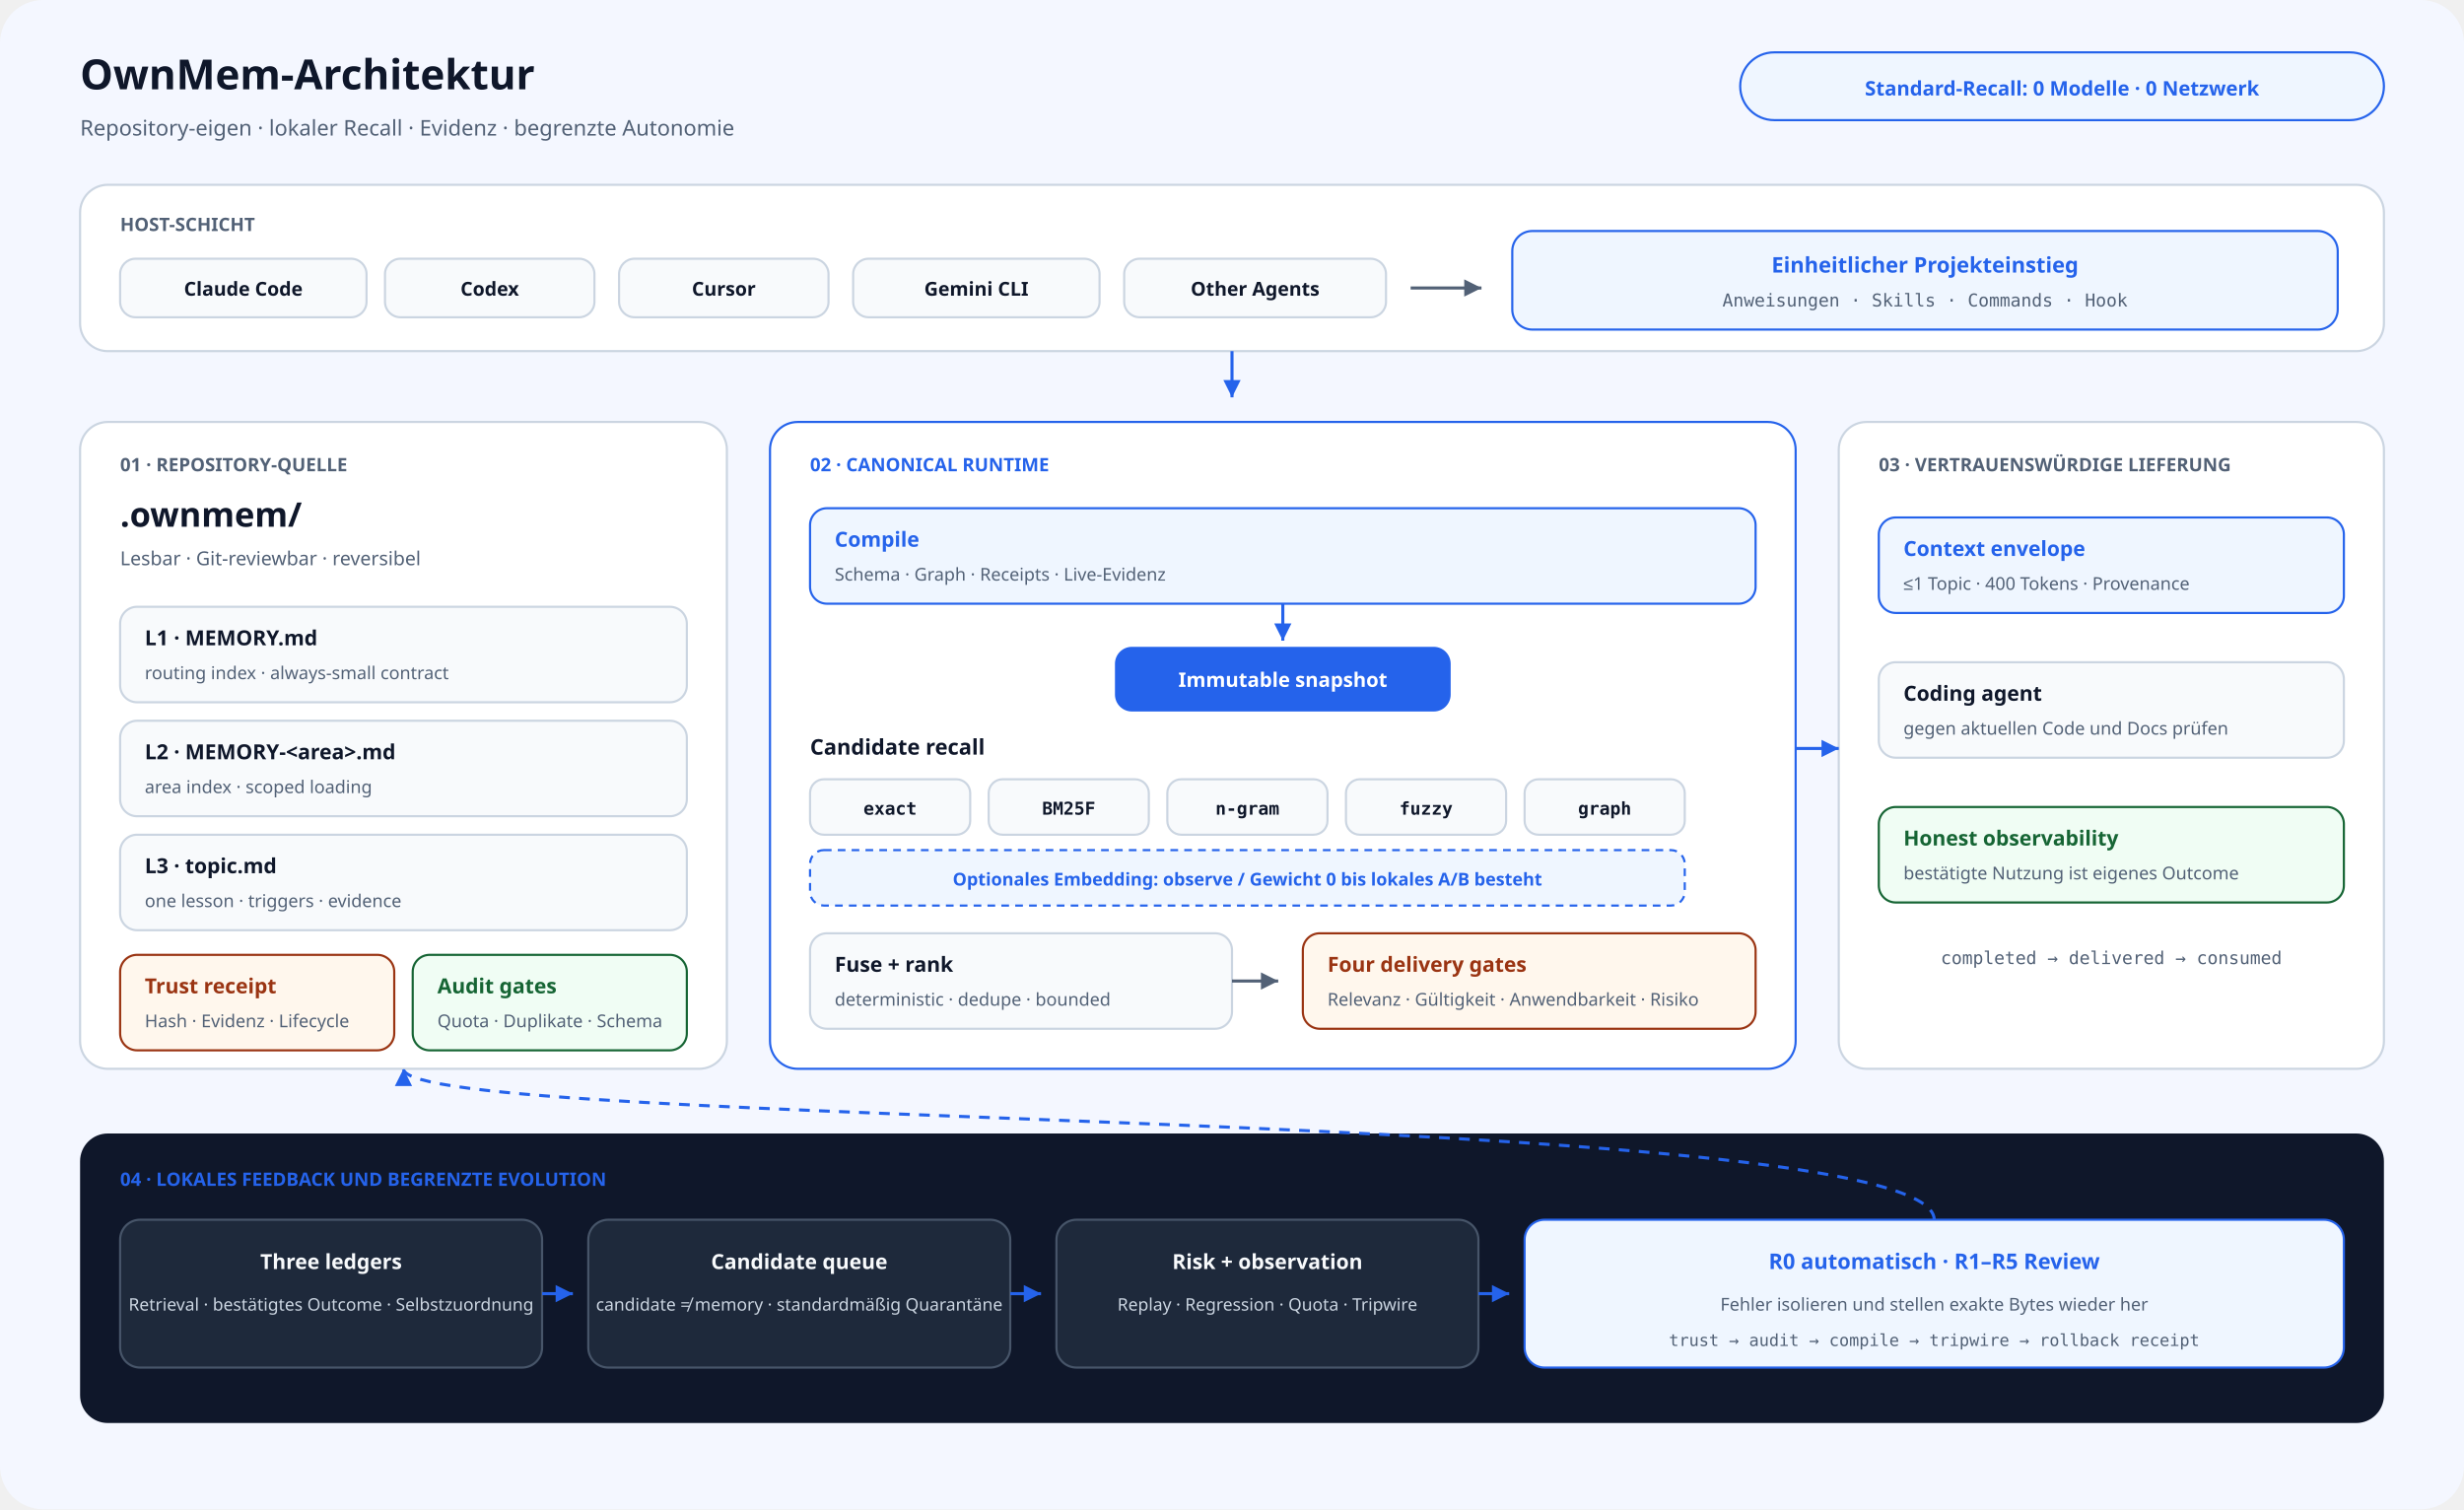
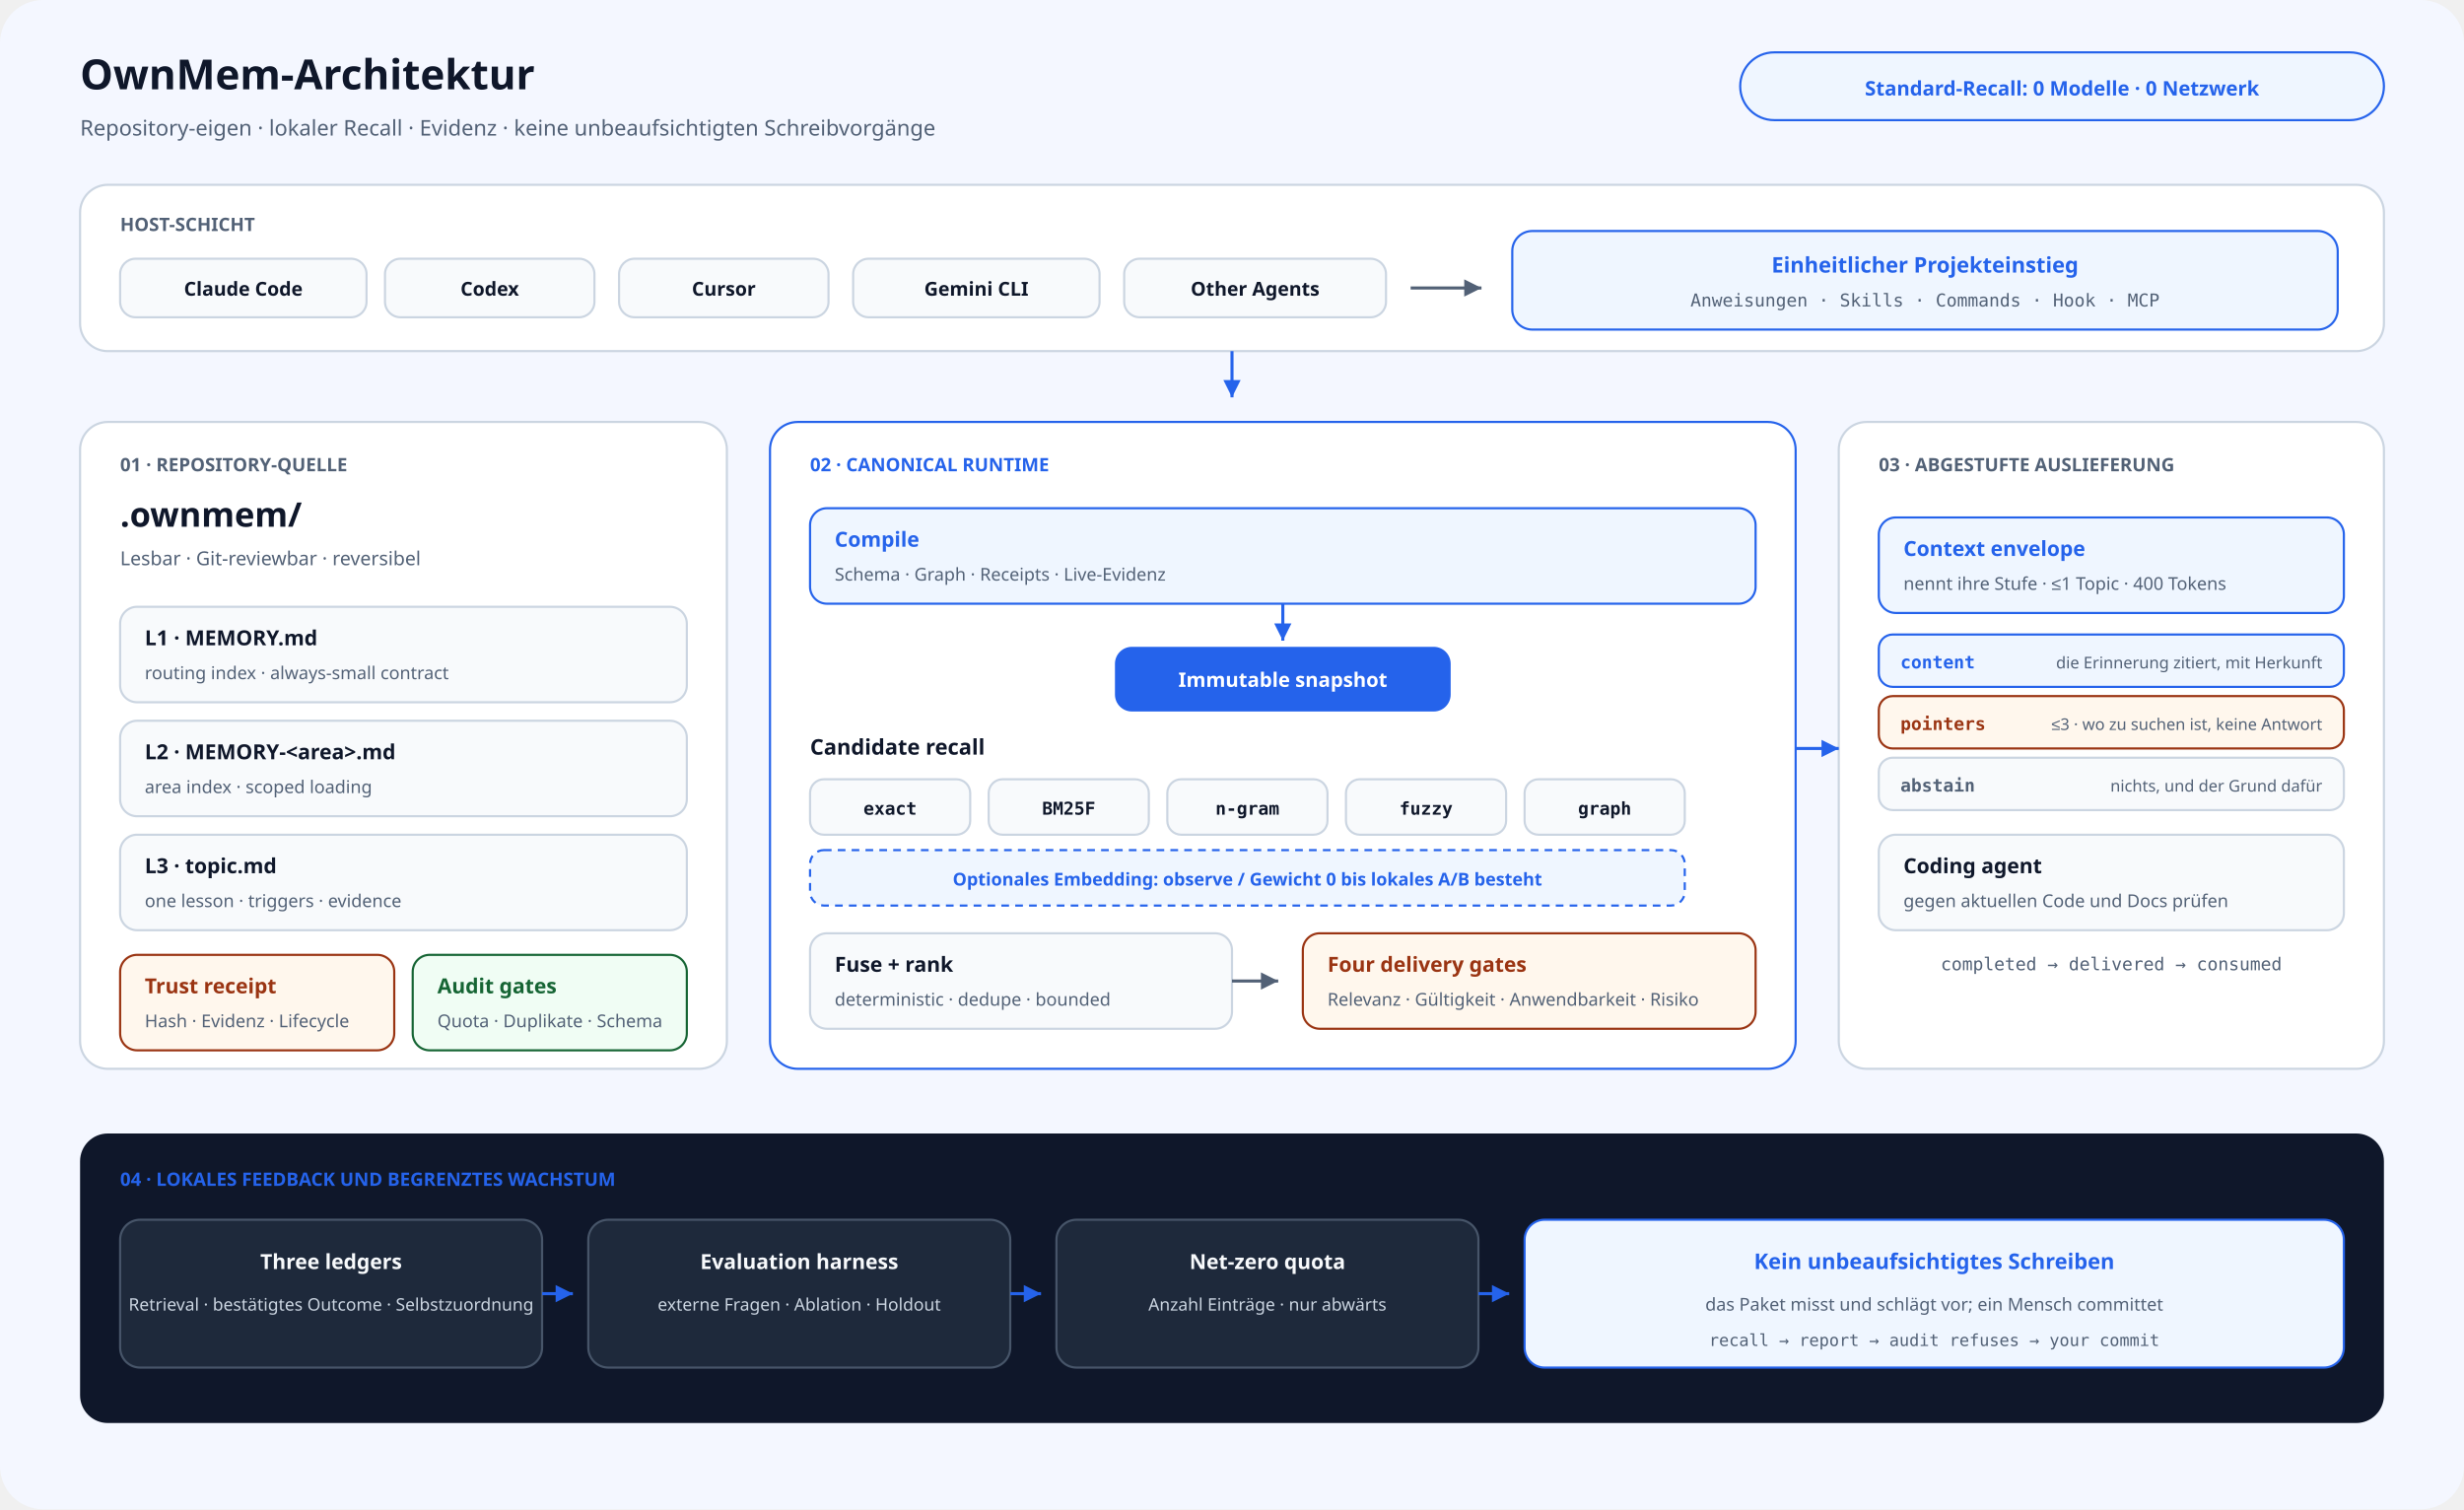
<svg xmlns="http://www.w3.org/2000/svg" viewBox="0 0 1600 980" role="img" aria-labelledby="title description" font-family="-apple-system, BlinkMacSystemFont, 'Segoe UI', 'Noto Sans', Arial, sans-serif">
  <defs>
    <marker id="arrow" viewBox="0 0 10 10" refX="8" refY="5" markerWidth="7" markerHeight="7" orient="auto-start-reverse">
      <path d="M 0 1 L 8 5 L 0 9 z" fill="#526176" />
    </marker>
    <marker id="arrowBlue" viewBox="0 0 10 10" refX="8" refY="5" markerWidth="7" markerHeight="7" orient="auto-start-reverse">
      <path d="M 0 1 L 8 5 L 0 9 z" fill="#2563eb" />
    </marker>
  </defs>
  <rect x="0" y="0" width="1600" height="980" rx="28" fill="#f4f7ff" />
  <text x="52" y="58" text-anchor="start" font-size="27" font-weight="750" fill="#0f172a">OwnMem-Architektur</text>
-   <text x="52" y="88" text-anchor="start" font-size="14" font-weight="500" fill="#526176">Repository-eigen · lokaler Recall · Evidenz · begrenzte Autonomie</text>
+   <text x="52" y="88" text-anchor="start" font-size="14" font-weight="500" fill="#526176">Repository-eigen · lokaler Recall · Evidenz · keine unbeaufsichtigten Schreibvorgänge</text>
  <rect x="1130" y="34" width="418" height="44" rx="22" fill="#eff6ff" stroke="#2563eb" stroke-width="1.4" />
  <text x="1339" y="62" text-anchor="middle" font-size="13" font-weight="650" fill="#2563eb">Standard-Recall: 0 Modelle · 0 Netzwerk</text>
  <rect x="52" y="120" width="1496" height="108" rx="18" fill="#ffffff" stroke="#cbd5e1" stroke-width="1.4" />
  <text x="78" y="150" text-anchor="start" font-size="12" font-weight="750" fill="#526176">HOST-SCHICHT</text>
  <rect x="78" y="168" width="160" height="38" rx="10" fill="#f8fafc" stroke="#cbd5e1" stroke-width="1.4" />
  <text x="158" y="192" text-anchor="middle" font-size="12.5" font-weight="650" fill="#0f172a">Claude Code</text>
  <rect x="250" y="168" width="136" height="38" rx="10" fill="#f8fafc" stroke="#cbd5e1" stroke-width="1.4" />
  <text x="318" y="192" text-anchor="middle" font-size="12.5" font-weight="650" fill="#0f172a">Codex</text>
  <rect x="402" y="168" width="136" height="38" rx="10" fill="#f8fafc" stroke="#cbd5e1" stroke-width="1.4" />
  <text x="470" y="192" text-anchor="middle" font-size="12.5" font-weight="650" fill="#0f172a">Cursor</text>
  <rect x="554" y="168" width="160" height="38" rx="10" fill="#f8fafc" stroke="#cbd5e1" stroke-width="1.4" />
  <text x="634" y="192" text-anchor="middle" font-size="12.5" font-weight="650" fill="#0f172a">Gemini CLI</text>
  <rect x="730" y="168" width="170" height="38" rx="10" fill="#f8fafc" stroke="#cbd5e1" stroke-width="1.4" />
  <text x="815" y="192" text-anchor="middle" font-size="12.5" font-weight="650" fill="#0f172a">Other Agents</text>
  <path d="M 916 187 L 962 187" fill="none" stroke="#526176" stroke-width="2" marker-end="url(#arrow)" />
  <rect x="982" y="150" width="536" height="64" rx="13" fill="#eff6ff" stroke="#2563eb" stroke-width="1.4" />
  <text x="1250" y="177" text-anchor="middle" font-size="14" font-weight="700" fill="#2563eb">Einheitlicher Projekteinstieg</text>
-   <text x="1250" y="199" text-anchor="middle" font-size="11.5" font-weight="400" font-family="ui-monospace, SFMono-Regular, Menlo, Consolas, monospace" fill="#526176">Anweisungen · Skills · Commands · Hook</text>
+   <text x="1250" y="199" text-anchor="middle" font-size="11.5" font-weight="400" font-family="ui-monospace, SFMono-Regular, Menlo, Consolas, monospace" fill="#526176">Anweisungen · Skills · Commands · Hook · MCP</text>
  <path d="M 800 228 L 800 258" fill="none" stroke="#2563eb" stroke-width="2" marker-end="url(#arrowBlue)" />
  <rect x="52" y="274" width="420" height="420" rx="18" fill="#ffffff" stroke="#cbd5e1" stroke-width="1.4" />
  <text x="78" y="306" text-anchor="start" font-size="12" font-weight="750" fill="#526176">01 · REPOSITORY-QUELLE</text>
  <text x="78" y="342" text-anchor="start" font-size="22" font-weight="750" fill="#0f172a">.ownmem/</text>
  <text x="78" y="367" text-anchor="start" font-size="12.5" font-weight="400" fill="#526176">Lesbar · Git-reviewbar · reversibel</text>
  <rect x="78" y="394" width="368" height="62" rx="11" fill="#f8fafc" stroke="#cbd5e1" stroke-width="1.4" />
  <text x="94" y="419" text-anchor="start" font-size="13.5" font-weight="700" fill="#0f172a">L1 · MEMORY.md</text>
  <text x="94" y="441" text-anchor="start" font-size="11.5" font-weight="400" fill="#526176">routing index · always-small contract</text>
  <rect x="78" y="468" width="368" height="62" rx="11" fill="#f8fafc" stroke="#cbd5e1" stroke-width="1.4" />
  <text x="94" y="493" text-anchor="start" font-size="13.5" font-weight="700" fill="#0f172a">L2 · MEMORY-&lt;area&gt;.md</text>
  <text x="94" y="515" text-anchor="start" font-size="11.5" font-weight="400" fill="#526176">area index · scoped loading</text>
  <rect x="78" y="542" width="368" height="62" rx="11" fill="#f8fafc" stroke="#cbd5e1" stroke-width="1.4" />
  <text x="94" y="567" text-anchor="start" font-size="13.5" font-weight="700" fill="#0f172a">L3 · topic.md</text>
  <text x="94" y="589" text-anchor="start" font-size="11.5" font-weight="400" fill="#526176">one lesson · triggers · evidence</text>
  <rect x="78" y="620" width="178" height="62" rx="11" fill="#fff7ed" stroke="#9a3412" stroke-width="1.4" />
  <text x="94" y="645" text-anchor="start" font-size="13.5" font-weight="700" fill="#9a3412">Trust receipt</text>
  <text x="94" y="667" text-anchor="start" font-size="11.5" font-weight="400" fill="#526176">Hash · Evidenz · Lifecycle</text>
  <rect x="268" y="620" width="178" height="62" rx="11" fill="#f0fdf4" stroke="#166534" stroke-width="1.4" />
  <text x="284" y="645" text-anchor="start" font-size="13.5" font-weight="700" fill="#166534">Audit gates</text>
  <text x="284" y="667" text-anchor="start" font-size="11.5" font-weight="400" fill="#526176">Quota · Duplikate · Schema</text>
  <rect x="500" y="274" width="666" height="420" rx="18" fill="#ffffff" stroke="#2563eb" stroke-width="1.4" />
  <text x="526" y="306" text-anchor="start" font-size="12" font-weight="750" fill="#2563eb">02 · CANONICAL RUNTIME</text>
  <rect x="526" y="330" width="614" height="62" rx="11" fill="#eff6ff" stroke="#2563eb" stroke-width="1.4" />
  <text x="542" y="355" text-anchor="start" font-size="13.5" font-weight="700" fill="#2563eb">Compile</text>
  <text x="542" y="377" text-anchor="start" font-size="11.5" font-weight="400" fill="#526176">Schema · Graph · Receipts · Live-Evidenz</text>
  <path d="M 833 392 L 833 416" fill="none" stroke="#2563eb" stroke-width="2" marker-end="url(#arrowBlue)" />
  <rect x="724" y="420" width="218" height="42" rx="11" fill="#2563eb" />
  <text x="833" y="446" text-anchor="middle" font-size="13" font-weight="700" fill="#ffffff">Immutable snapshot</text>
  <text x="526" y="490" text-anchor="start" font-size="14" font-weight="700" fill="#0f172a">Candidate recall</text>
  <rect x="526" y="506" width="104" height="36" rx="9" fill="#f8fafc" stroke="#cbd5e1" stroke-width="1.4" />
  <text x="578" y="529" text-anchor="middle" font-size="11.5" font-weight="650" font-family="ui-monospace, SFMono-Regular, Menlo, Consolas, monospace" fill="#0f172a">exact</text>
  <rect x="642" y="506" width="104" height="36" rx="9" fill="#f8fafc" stroke="#cbd5e1" stroke-width="1.4" />
  <text x="694" y="529" text-anchor="middle" font-size="11.5" font-weight="650" font-family="ui-monospace, SFMono-Regular, Menlo, Consolas, monospace" fill="#0f172a">BM25F</text>
  <rect x="758" y="506" width="104" height="36" rx="9" fill="#f8fafc" stroke="#cbd5e1" stroke-width="1.4" />
  <text x="810" y="529" text-anchor="middle" font-size="11.5" font-weight="650" font-family="ui-monospace, SFMono-Regular, Menlo, Consolas, monospace" fill="#0f172a">n-gram</text>
  <rect x="874" y="506" width="104" height="36" rx="9" fill="#f8fafc" stroke="#cbd5e1" stroke-width="1.4" />
  <text x="926" y="529" text-anchor="middle" font-size="11.5" font-weight="650" font-family="ui-monospace, SFMono-Regular, Menlo, Consolas, monospace" fill="#0f172a">fuzzy</text>
  <rect x="990" y="506" width="104" height="36" rx="9" fill="#f8fafc" stroke="#cbd5e1" stroke-width="1.4" />
  <text x="1042" y="529" text-anchor="middle" font-size="11.5" font-weight="650" font-family="ui-monospace, SFMono-Regular, Menlo, Consolas, monospace" fill="#0f172a">graph</text>
  <rect x="526" y="552" width="568" height="36" rx="9" fill="#eff6ff" stroke="#2563eb" stroke-width="1.4" stroke-dasharray="5 4" />
  <text x="810" y="575" text-anchor="middle" font-size="11.5" font-weight="600" fill="#2563eb">Optionales Embedding: observe / Gewicht 0 bis lokales A/B besteht</text>
  <rect x="526" y="606" width="274" height="62" rx="11" fill="#f8fafc" stroke="#cbd5e1" stroke-width="1.4" />
  <text x="542" y="631" text-anchor="start" font-size="13.5" font-weight="700" fill="#0f172a">Fuse + rank</text>
  <text x="542" y="653" text-anchor="start" font-size="11.5" font-weight="400" fill="#526176">deterministic · dedupe · bounded</text>
  <path d="M 800 637 L 830 637" fill="none" stroke="#526176" stroke-width="2" marker-end="url(#arrow)" />
  <rect x="846" y="606" width="294" height="62" rx="11" fill="#fff7ed" stroke="#9a3412" stroke-width="1.4" />
  <text x="862" y="631" text-anchor="start" font-size="13.5" font-weight="700" fill="#9a3412">Four delivery gates</text>
  <text x="862" y="653" text-anchor="start" font-size="11.5" font-weight="400" fill="#526176">Relevanz · Gültigkeit · Anwendbarkeit · Risiko</text>
  <rect x="1194" y="274" width="354" height="420" rx="18" fill="#ffffff" stroke="#cbd5e1" stroke-width="1.4" />
-   <text x="1220" y="306" text-anchor="start" font-size="12" font-weight="750" fill="#526176">03 · VERTRAUENSWÜRDIGE LIEFERUNG</text>
+   <text x="1220" y="306" text-anchor="start" font-size="12" font-weight="750" fill="#526176">03 · ABGESTUFTE AUSLIEFERUNG</text>
  <rect x="1220" y="336" width="302" height="62" rx="11" fill="#eff6ff" stroke="#2563eb" stroke-width="1.4" />
  <text x="1236" y="361" text-anchor="start" font-size="13.5" font-weight="700" fill="#2563eb">Context envelope</text>
-   <text x="1236" y="383" text-anchor="start" font-size="11.5" font-weight="400" fill="#526176">≤1 Topic · 400 Tokens · Provenance</text>
+   <text x="1236" y="383" text-anchor="start" font-size="11.5" font-weight="400" fill="#526176">nennt ihre Stufe · ≤1 Topic · 400 Tokens</text>
  <path d="M 1166 486 L 1194 486" fill="none" stroke="#2563eb" stroke-width="2" marker-end="url(#arrowBlue)" />
-   <rect x="1220" y="430" width="302" height="62" rx="11" fill="#f8fafc" stroke="#cbd5e1" stroke-width="1.4" />
-   <text x="1236" y="455" text-anchor="start" font-size="13.5" font-weight="700" fill="#0f172a">Coding agent</text>
-   <text x="1236" y="477" text-anchor="start" font-size="11.5" font-weight="400" fill="#526176">gegen aktuellen Code und Docs prüfen</text>
-   <rect x="1220" y="524" width="302" height="62" rx="11" fill="#f0fdf4" stroke="#166534" stroke-width="1.4" />
-   <text x="1236" y="549" text-anchor="start" font-size="13.5" font-weight="700" fill="#166534">Honest observability</text>
-   <text x="1236" y="571" text-anchor="start" font-size="11.5" font-weight="400" fill="#526176">bestätigte Nutzung ist eigenes Outcome</text>
-   <text x="1371" y="626" text-anchor="middle" font-size="11.5" font-weight="500" font-family="ui-monospace, SFMono-Regular, Menlo, Consolas, monospace" fill="#526176">completed → delivered → consumed</text>
+   <rect x="1220" y="412" width="302" height="34" rx="9" fill="#eff6ff" stroke="#2563eb" stroke-width="1.4" />
+   <text x="1234" y="434" text-anchor="start" font-size="11.5" font-weight="700" font-family="ui-monospace, SFMono-Regular, Menlo, Consolas, monospace" fill="#2563eb">content</text>
+   <text x="1508" y="434" text-anchor="end" font-size="10.5" font-weight="400" fill="#526176">die Erinnerung zitiert, mit Herkunft</text>
+   <rect x="1220" y="452" width="302" height="34" rx="9" fill="#fff7ed" stroke="#9a3412" stroke-width="1.4" />
+   <text x="1234" y="474" text-anchor="start" font-size="11.5" font-weight="700" font-family="ui-monospace, SFMono-Regular, Menlo, Consolas, monospace" fill="#9a3412">pointers</text>
+   <text x="1508" y="474" text-anchor="end" font-size="10.5" font-weight="400" fill="#526176">≤3 · wo zu suchen ist, keine Antwort</text>
+   <rect x="1220" y="492" width="302" height="34" rx="9" fill="#f8fafc" stroke="#cbd5e1" stroke-width="1.4" />
+   <text x="1234" y="514" text-anchor="start" font-size="11.5" font-weight="700" font-family="ui-monospace, SFMono-Regular, Menlo, Consolas, monospace" fill="#526176">abstain</text>
+   <text x="1508" y="514" text-anchor="end" font-size="10.5" font-weight="400" fill="#526176">nichts, und der Grund dafür</text>
+   <rect x="1220" y="542" width="302" height="62" rx="11" fill="#f8fafc" stroke="#cbd5e1" stroke-width="1.4" />
+   <text x="1236" y="567" text-anchor="start" font-size="13.5" font-weight="700" fill="#0f172a">Coding agent</text>
+   <text x="1236" y="589" text-anchor="start" font-size="11.5" font-weight="400" fill="#526176">gegen aktuellen Code und Docs prüfen</text>
+   <text x="1371" y="630" text-anchor="middle" font-size="11.5" font-weight="500" font-family="ui-monospace, SFMono-Regular, Menlo, Consolas, monospace" fill="#526176">completed → delivered → consumed</text>
  <rect x="52" y="736" width="1496" height="188" rx="18" fill="#0f172a" />
-   <text x="78" y="770" text-anchor="start" font-size="12" font-weight="750" fill="#2563eb">04 · LOKALES FEEDBACK UND BEGRENZTE EVOLUTION</text>
+   <text x="78" y="770" text-anchor="start" font-size="12" font-weight="750" fill="#2563eb">04 · LOKALES FEEDBACK UND BEGRENZTES WACHSTUM</text>
  <rect x="78" y="792" width="274" height="96" rx="13" fill="#1e293b" stroke="#475569" stroke-width="1.4" />
  <text x="215" y="824" text-anchor="middle" font-size="13.5" font-weight="700" fill="#f8fafc">Three ledgers</text>
  <text x="215" y="851" text-anchor="middle" font-size="11.2" font-weight="400" fill="#cbd5e1">Retrieval · bestätigtes Outcome · Selbstzuordnung</text>
  <rect x="382" y="792" width="274" height="96" rx="13" fill="#1e293b" stroke="#475569" stroke-width="1.4" />
-   <text x="519" y="824" text-anchor="middle" font-size="13.5" font-weight="700" fill="#f8fafc">Candidate queue</text>
-   <text x="519" y="851" text-anchor="middle" font-size="11.2" font-weight="400" fill="#cbd5e1">candidate ≠ memory · standardmäßig Quarantäne</text>
+   <text x="519" y="824" text-anchor="middle" font-size="13.5" font-weight="700" fill="#f8fafc">Evaluation harness</text>
+   <text x="519" y="851" text-anchor="middle" font-size="11.2" font-weight="400" fill="#cbd5e1">externe Fragen · Ablation · Holdout</text>
  <rect x="686" y="792" width="274" height="96" rx="13" fill="#1e293b" stroke="#475569" stroke-width="1.4" />
-   <text x="823" y="824" text-anchor="middle" font-size="13.5" font-weight="700" fill="#f8fafc">Risk + observation</text>
-   <text x="823" y="851" text-anchor="middle" font-size="11.2" font-weight="400" fill="#cbd5e1">Replay · Regression · Quota · Tripwire</text>
+   <text x="823" y="824" text-anchor="middle" font-size="13.5" font-weight="700" fill="#f8fafc">Net-zero quota</text>
+   <text x="823" y="851" text-anchor="middle" font-size="11.2" font-weight="400" fill="#cbd5e1">Anzahl Einträge · nur abwärts</text>
  <path d="M 352 840 L 372 840" fill="none" stroke="#2563eb" stroke-width="2" marker-end="url(#arrowBlue)" />
  <path d="M 656 840 L 676 840" fill="none" stroke="#2563eb" stroke-width="2" marker-end="url(#arrowBlue)" />
  <path d="M 960 840 L 980 840" fill="none" stroke="#2563eb" stroke-width="2" marker-end="url(#arrowBlue)" />
  <rect x="990" y="792" width="532" height="96" rx="13" fill="#eff6ff" stroke="#2563eb" stroke-width="1.4" />
-   <text x="1256" y="824" text-anchor="middle" font-size="14" font-weight="750" fill="#2563eb">R0 automatisch · R1–R5 Review</text>
-   <text x="1256" y="851" text-anchor="middle" font-size="11.5" font-weight="500" fill="#526176">Fehler isolieren und stellen exakte Bytes wieder her</text>
-   <text x="1256" y="874" text-anchor="middle" font-size="10.8" font-weight="500" font-family="ui-monospace, SFMono-Regular, Menlo, Consolas, monospace" fill="#526176">trust → audit → compile → tripwire → rollback receipt</text>
-   <path d="M 1256 792 C 1256 718, 262 734, 262 694" fill="none" stroke="#2563eb" stroke-width="2" stroke-dasharray="7 6" marker-end="url(#arrowBlue)" />
+   <text x="1256" y="824" text-anchor="middle" font-size="14" font-weight="750" fill="#2563eb">Kein unbeaufsichtigtes Schreiben</text>
+   <text x="1256" y="851" text-anchor="middle" font-size="11.5" font-weight="500" fill="#526176">das Paket misst und schlägt vor; ein Mensch committet</text>
+   <text x="1256" y="874" text-anchor="middle" font-size="10.8" font-weight="500" font-family="ui-monospace, SFMono-Regular, Menlo, Consolas, monospace" fill="#526176">recall → report → audit refuses → your commit</text>
</svg>
